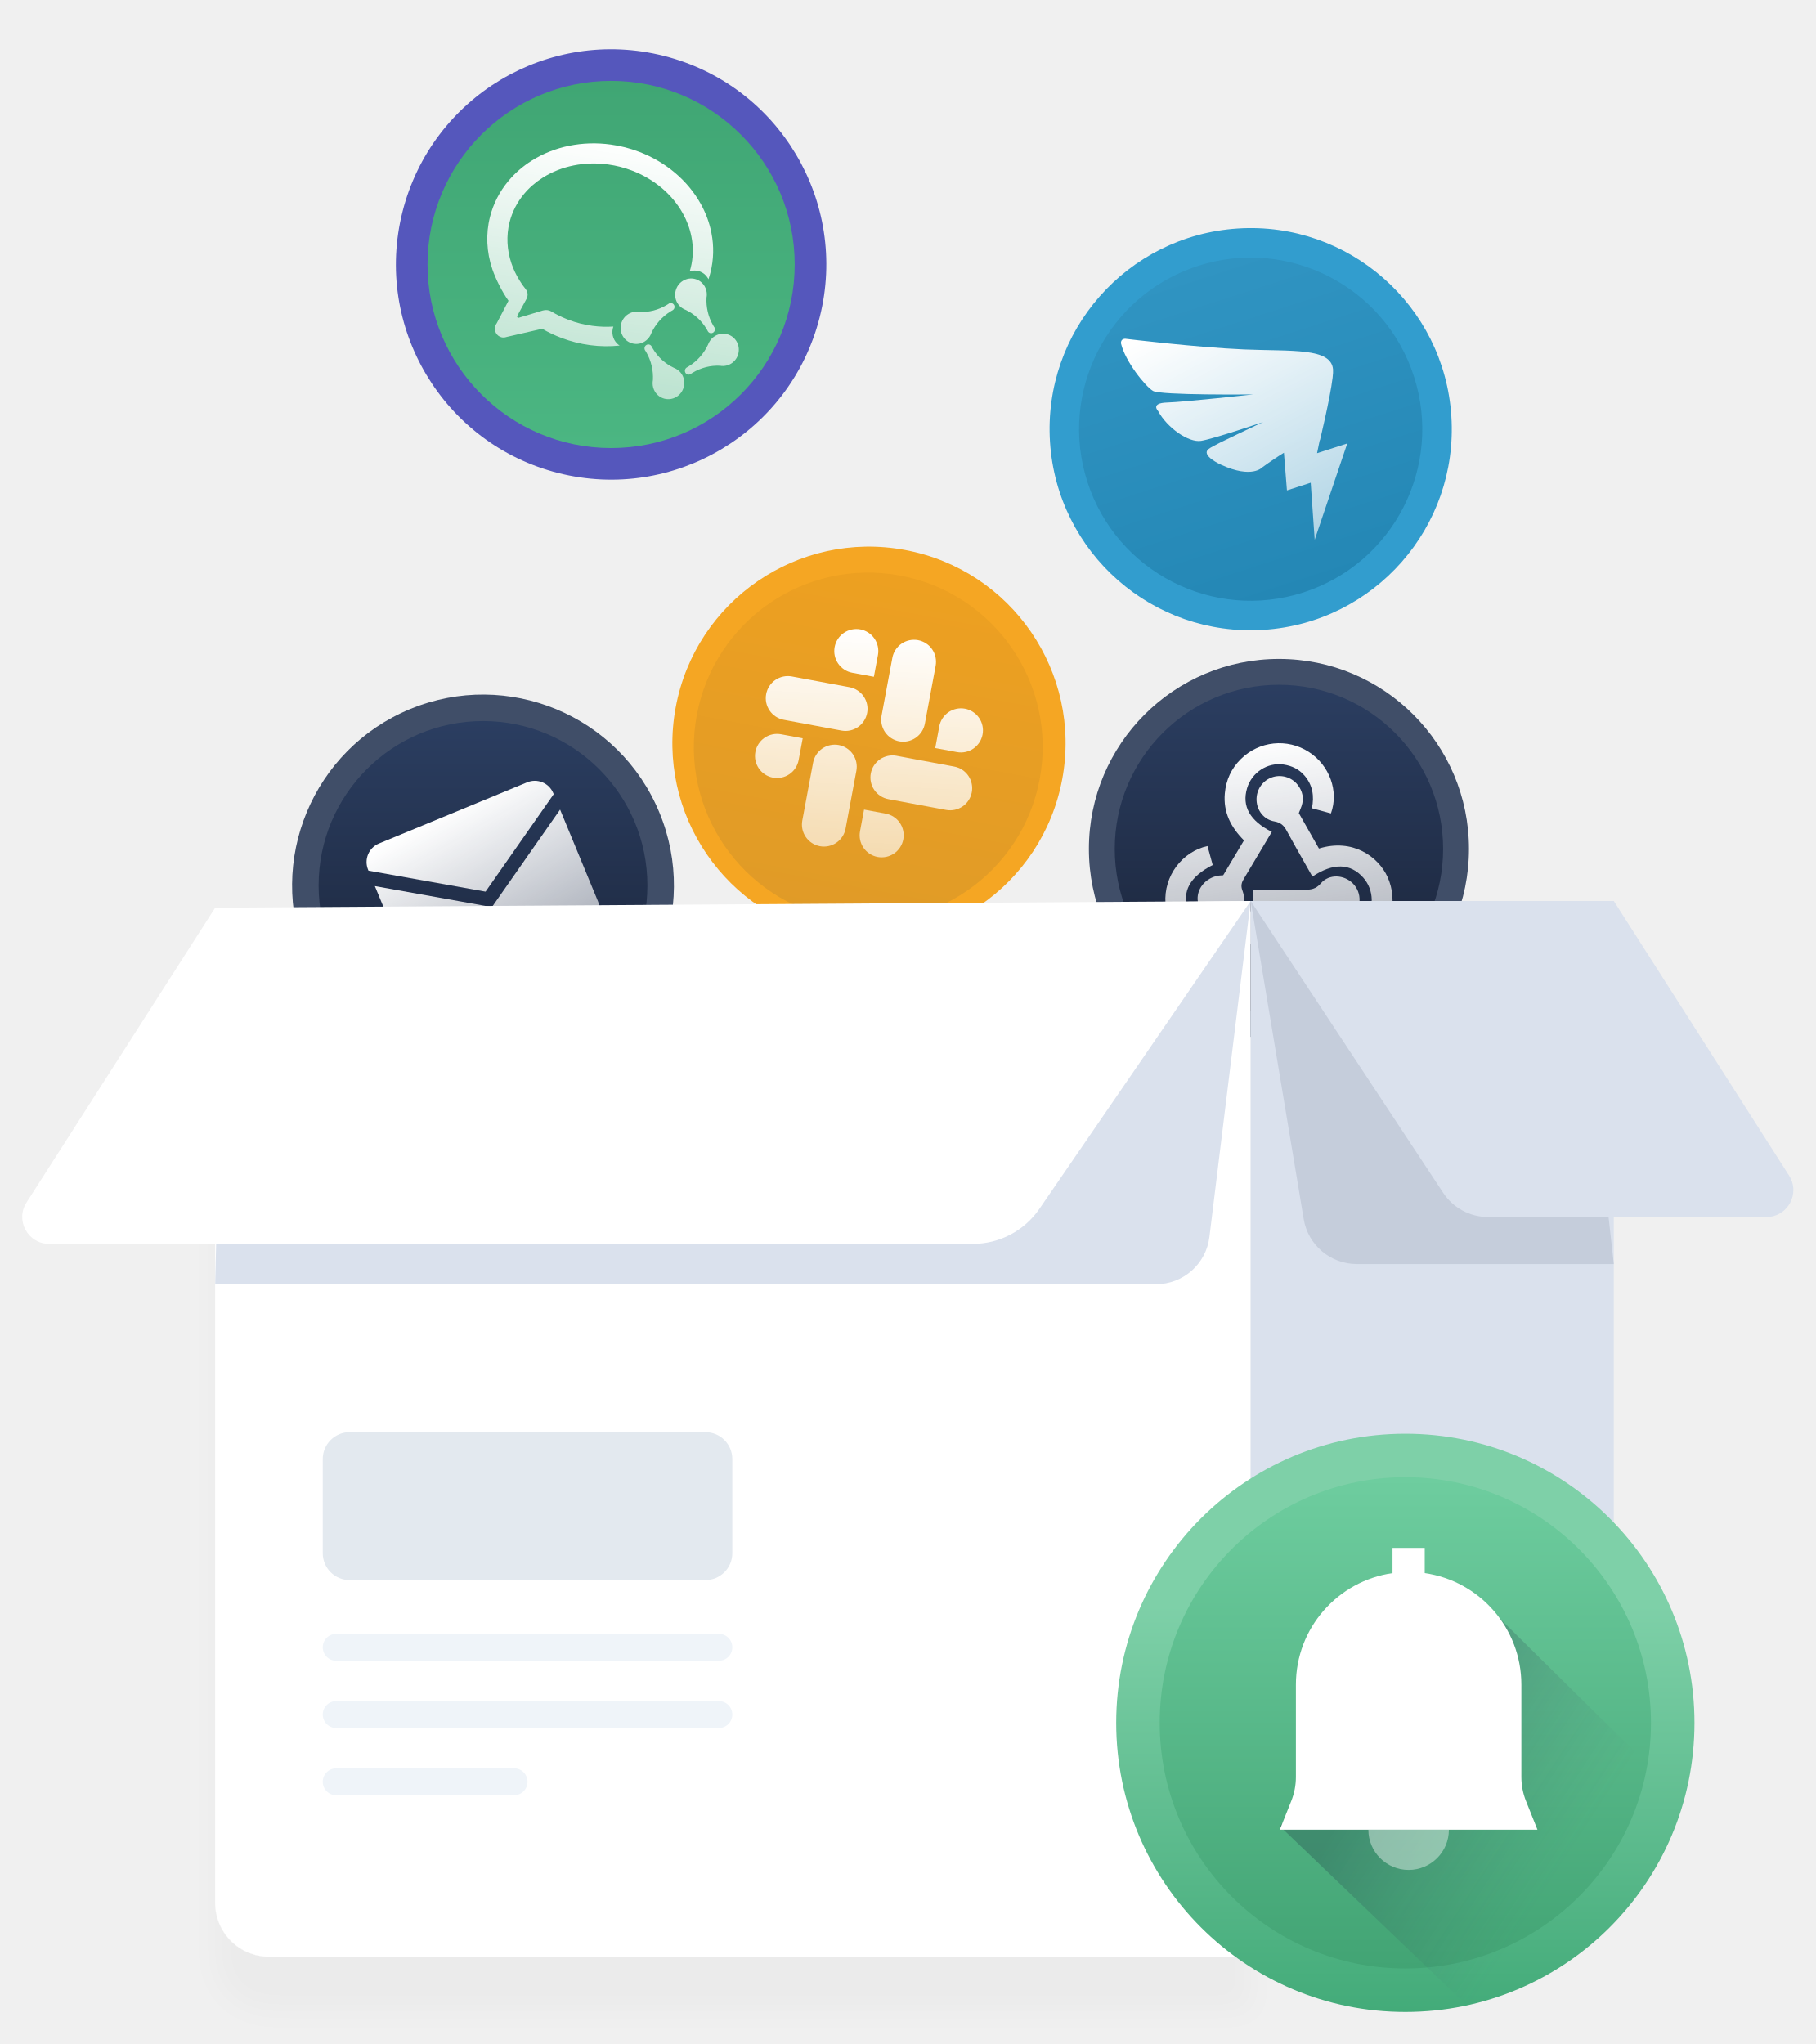
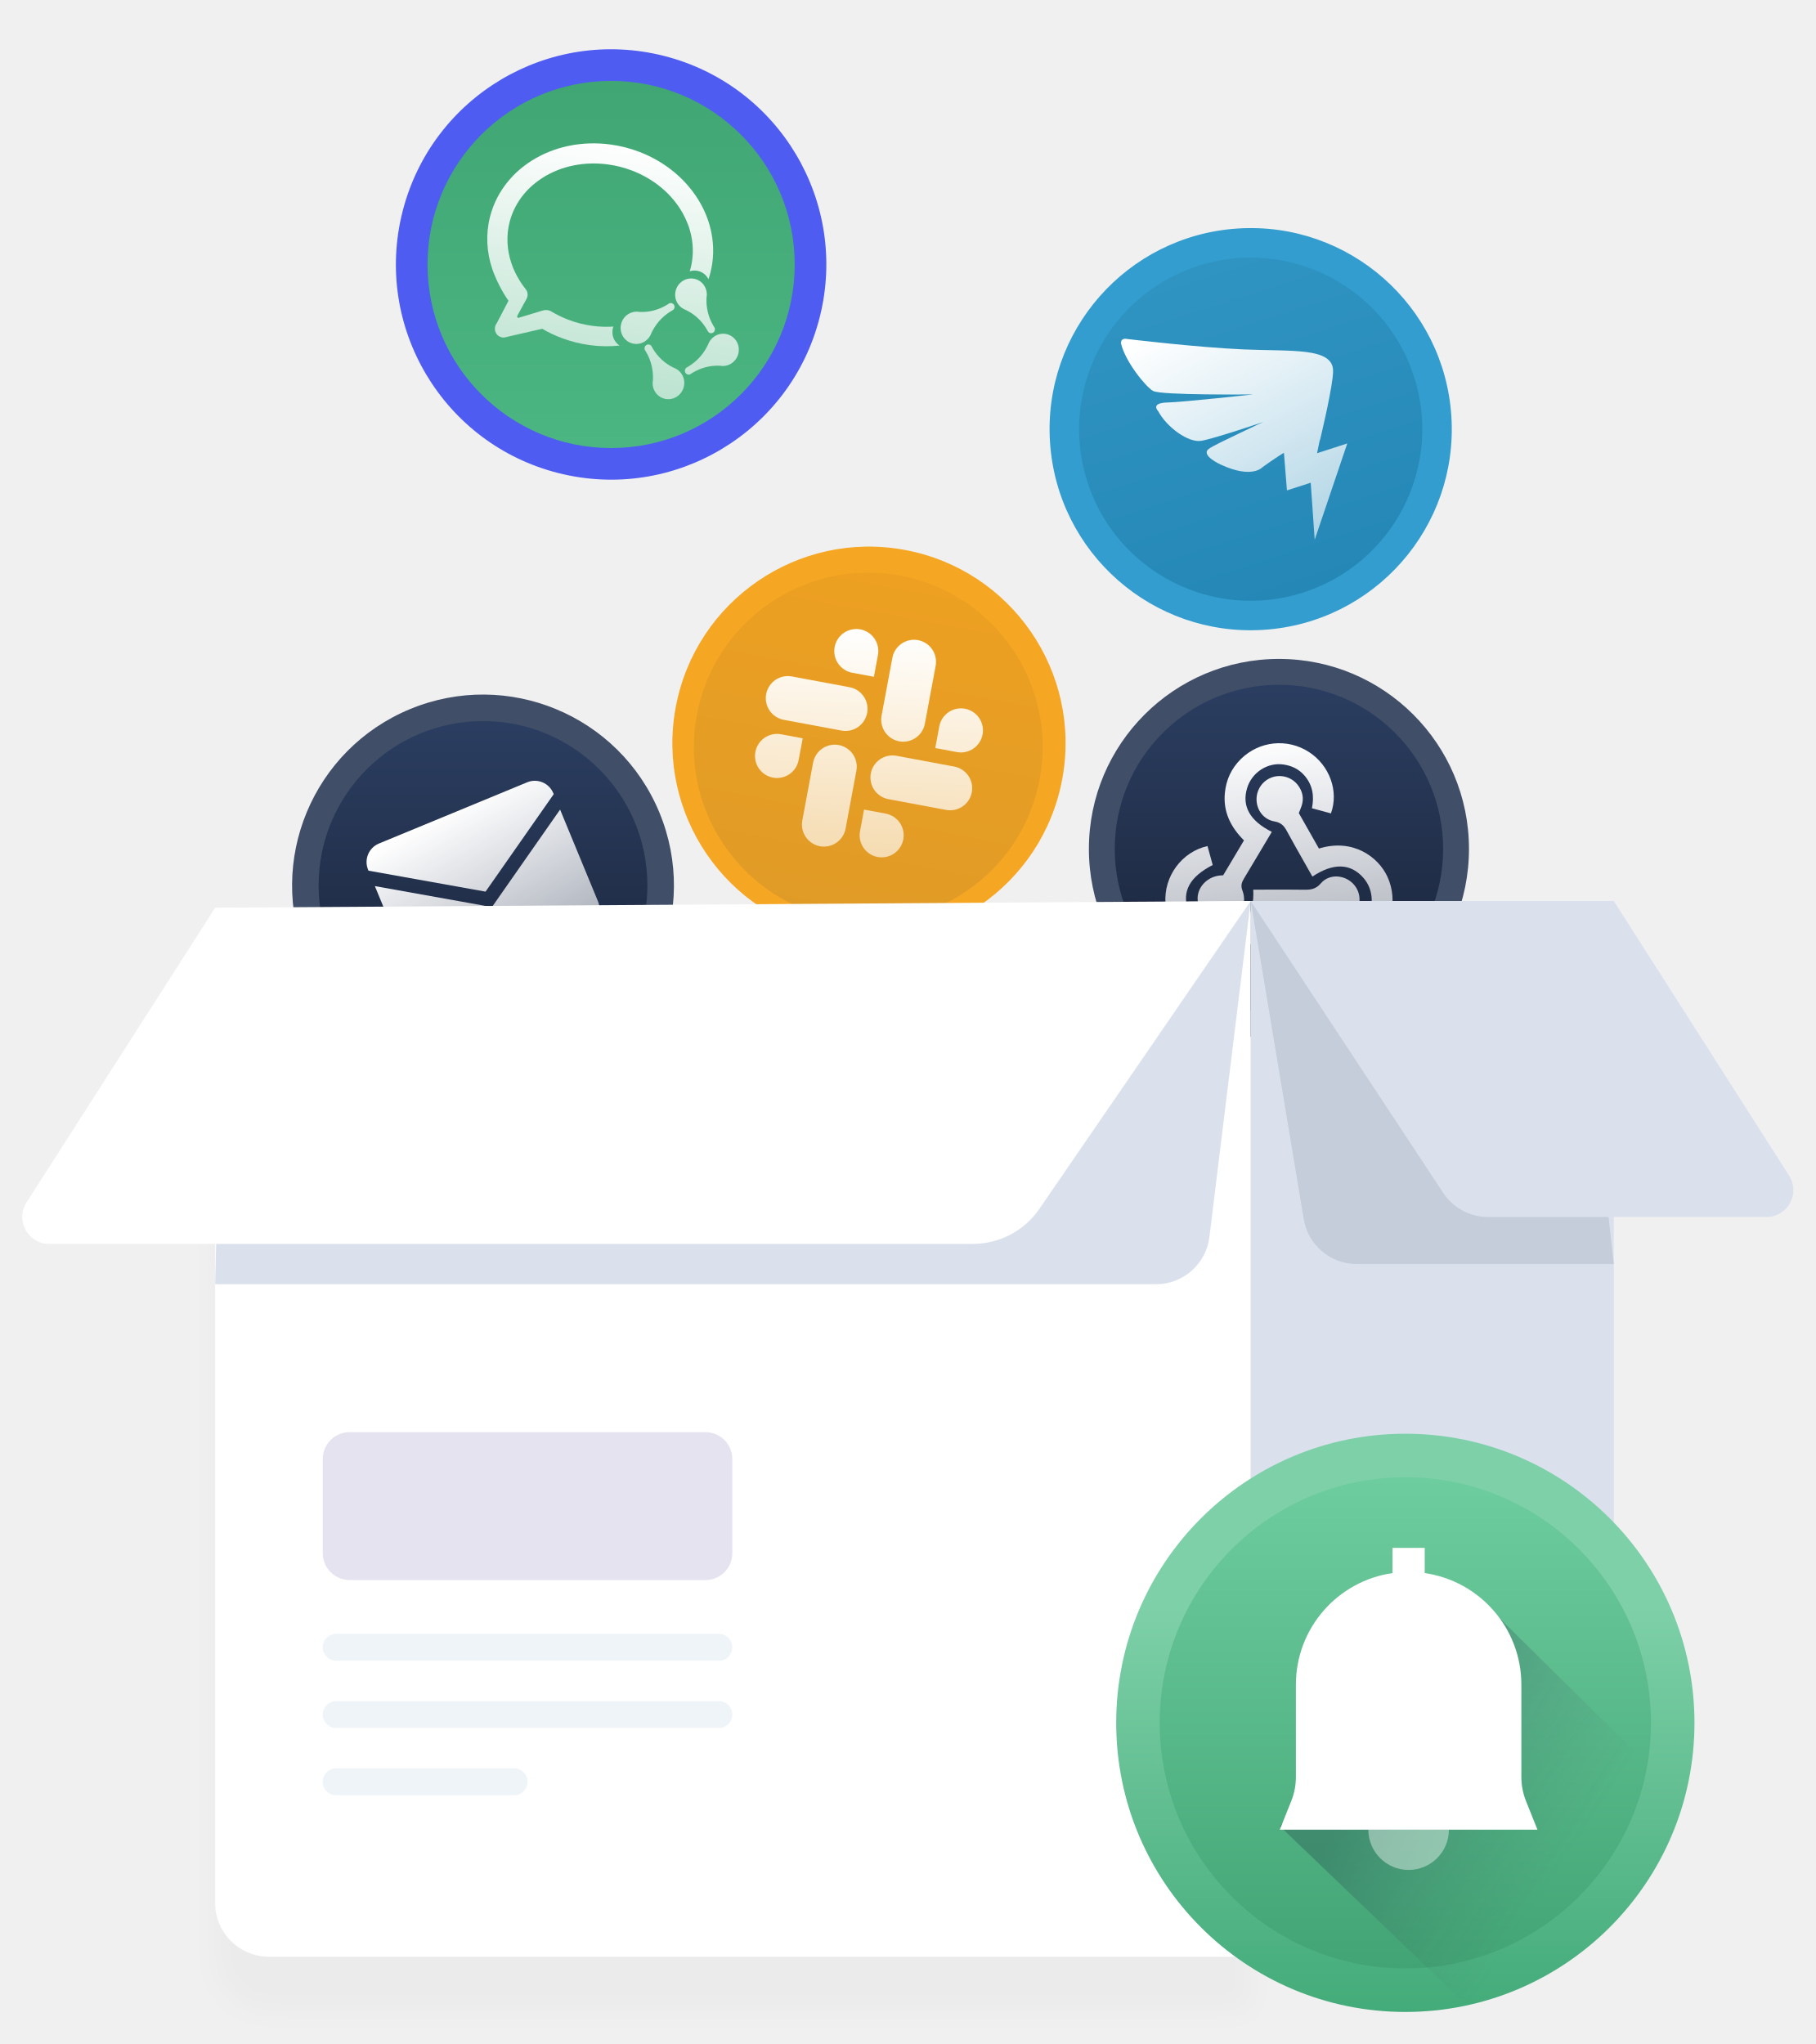
<svg xmlns="http://www.w3.org/2000/svg" width="135" height="152" viewBox="0 0 135 152" fill="none">
  <rect x="17.379" y="58.147" width="28.387" height="28.387" rx="14.194" transform="rotate(-22.4435 17.3794 58.1465)" fill="#404E68" />
  <circle cx="35.916" cy="65.845" r="12.224" fill="url(#paint0_linear_1115_130374)" />
  <path fill-rule="evenodd" clip-rule="evenodd" d="M41.648 60.204L44.463 67.02C44.778 67.781 44.416 68.652 43.655 68.966L32.635 73.518C31.874 73.832 31.003 73.47 30.689 72.71L27.874 65.894L36.58 67.454L41.648 60.204Z" fill="url(#paint1_linear_1115_130374)" />
  <path fill-rule="evenodd" clip-rule="evenodd" d="M28.178 62.728L39.198 58.176C39.959 57.862 40.83 58.224 41.144 58.985L41.174 59.057L36.106 66.306L27.399 64.746L27.37 64.674C27.055 63.914 27.418 63.042 28.178 62.728Z" fill="url(#paint2_linear_1115_130374)" />
  <rect x="80.97" y="49" width="28.262" height="28.262" rx="14.131" fill="#404E68" />
  <circle cx="95.101" cy="63.131" r="12.209" fill="url(#paint3_linear_1115_130374)" />
  <path d="M94.571 61.861C92.934 61.04 92.335 59.95 92.731 58.617C93.08 57.442 94.255 56.673 95.452 56.854C96.049 56.944 96.574 57.188 96.984 57.655C97.603 58.361 97.743 59.186 97.554 60.104L98.968 60.488C99.57 58.836 98.863 56.906 97.321 55.915C95.715 54.884 93.634 55.102 92.27 56.445C91.558 57.147 91.169 58.003 91.078 58.994C90.95 60.396 91.529 61.527 92.502 62.494L90.955 65.089C90.905 65.093 90.861 65.095 90.822 65.098C90.751 65.102 90.695 65.105 90.64 65.113C89.623 65.257 88.907 66.162 89.078 67.084C89.271 68.126 90.219 68.766 91.193 68.511C92.225 68.241 92.775 67.245 92.385 66.221C92.244 65.85 92.332 65.613 92.508 65.322C93.005 64.5 93.495 63.674 93.994 62.832C94.185 62.511 94.377 62.187 94.571 61.861Z" fill="url(#paint4_linear_1115_130374)" />
  <path d="M98.075 63.102C97.577 62.223 97.074 61.337 96.579 60.463C96.604 60.401 96.628 60.343 96.651 60.287C96.7 60.168 96.745 60.059 96.782 59.948C96.98 59.363 96.861 58.828 96.485 58.353C96.025 57.772 95.223 57.561 94.539 57.822C93.849 58.086 93.407 58.764 93.437 59.513C93.468 60.271 93.976 60.948 94.764 61.084C95.236 61.166 95.467 61.39 95.676 61.776C96.121 62.597 96.582 63.409 97.044 64.222L97.044 64.223C97.226 64.544 97.409 64.865 97.59 65.187C99.135 64.157 100.414 64.19 101.368 65.263C102.195 66.192 102.213 67.608 101.409 68.558C100.466 69.671 99.197 69.716 97.745 68.775C97.343 69.112 96.967 69.427 96.592 69.74C98.062 71.207 100.16 71.402 101.818 70.26C103.434 69.148 103.997 67.013 103.174 65.21C102.493 63.717 100.594 62.323 98.075 63.102Z" fill="url(#paint5_linear_1115_130374)" />
  <path d="M94.73 67.604H97.762C97.804 67.66 97.844 67.716 97.882 67.77C97.963 67.884 98.04 67.992 98.129 68.087C98.771 68.774 99.855 68.808 100.541 68.171C101.253 67.51 101.285 66.401 100.613 65.712C99.955 65.037 98.831 64.972 98.22 65.687C97.849 66.121 97.469 66.172 96.977 66.164C96.076 66.15 95.176 66.153 94.276 66.156C93.915 66.157 93.553 66.158 93.192 66.158C93.274 67.932 92.604 69.037 91.274 69.3C89.971 69.557 88.772 68.892 88.349 67.68C87.87 66.302 88.463 65.2 90.177 64.326C90.048 63.858 89.918 63.385 89.789 62.917C87.921 63.324 86.519 65.137 86.664 67.176C86.791 68.976 88.243 70.574 90.019 70.861C90.984 71.016 91.89 70.855 92.731 70.378C93.812 69.764 94.44 68.799 94.73 67.604Z" fill="url(#paint6_linear_1115_130374)" />
  <rect x="52.926" y="38.219" width="29.234" height="29.234" rx="14.617" transform="rotate(10.5597 52.9263 38.2188)" fill="#F5A623" />
  <circle cx="64.563" cy="55.552" r="12.969" transform="rotate(10.5597 64.5628 55.5522)" fill="url(#paint7_linear_1115_130374)" />
  <path d="M63.335 46.812C63.545 46.767 63.763 46.764 63.974 46.803C64.186 46.843 64.387 46.924 64.568 47.041C64.748 47.159 64.903 47.311 65.025 47.488C65.146 47.666 65.232 47.866 65.276 48.077C65.32 48.287 65.323 48.504 65.283 48.716L64.982 50.328L63.373 50.028C63.161 49.989 62.96 49.908 62.78 49.79C62.599 49.672 62.444 49.521 62.323 49.343C62.201 49.166 62.116 48.966 62.071 48.755C62.027 48.545 62.025 48.327 62.064 48.116C62.103 47.904 62.184 47.702 62.301 47.522C62.418 47.341 62.57 47.186 62.747 47.064C62.925 46.942 63.124 46.856 63.335 46.812Z" fill="url(#paint8_linear_1115_130374)" />
  <path d="M58.881 50.303L63.173 51.103C63.384 51.143 63.586 51.224 63.766 51.342C63.946 51.459 64.102 51.611 64.223 51.789C64.345 51.966 64.43 52.166 64.474 52.377C64.519 52.587 64.521 52.804 64.481 53.016C64.442 53.227 64.362 53.429 64.244 53.61C64.127 53.79 63.976 53.946 63.798 54.068C63.621 54.19 63.421 54.275 63.211 54.32C63 54.365 62.783 54.368 62.571 54.328L58.28 53.529C58.068 53.489 57.867 53.408 57.686 53.29C57.506 53.173 57.351 53.021 57.229 52.843C57.108 52.666 57.022 52.466 56.978 52.255C56.934 52.045 56.931 51.827 56.971 51.616C57.01 51.404 57.091 51.202 57.208 51.022C57.325 50.842 57.477 50.686 57.654 50.564C57.831 50.442 58.031 50.356 58.242 50.312C58.452 50.267 58.669 50.264 58.881 50.303Z" fill="url(#paint9_linear_1115_130374)" />
  <path d="M73.057 53.977C73.102 54.187 73.104 54.404 73.064 54.616C73.025 54.828 72.945 55.029 72.828 55.21C72.71 55.39 72.559 55.546 72.381 55.668C72.204 55.79 72.004 55.876 71.794 55.92C71.583 55.965 71.366 55.968 71.154 55.928L69.545 55.629L69.846 54.016C69.885 53.804 69.966 53.602 70.083 53.422C70.2 53.242 70.352 53.086 70.529 52.964C70.706 52.842 70.906 52.757 71.116 52.712C71.327 52.667 71.544 52.664 71.756 52.703C71.967 52.743 72.169 52.824 72.349 52.942C72.529 53.059 72.685 53.211 72.806 53.389C72.928 53.566 73.013 53.766 73.057 53.977Z" fill="url(#paint10_linear_1115_130374)" />
  <path d="M69.575 49.516L68.773 53.816C68.734 54.028 68.653 54.229 68.536 54.41C68.419 54.59 68.267 54.746 68.09 54.868C67.912 54.99 67.713 55.075 67.502 55.12C67.292 55.165 67.075 55.168 66.863 55.129C66.651 55.089 66.45 55.008 66.269 54.89C66.089 54.773 65.934 54.621 65.812 54.443C65.691 54.266 65.606 54.066 65.561 53.855C65.517 53.645 65.514 53.427 65.554 53.216L66.356 48.916C66.395 48.704 66.475 48.502 66.593 48.322C66.71 48.141 66.862 47.986 67.039 47.864C67.216 47.742 67.416 47.656 67.626 47.611C67.837 47.567 68.054 47.564 68.266 47.603C68.477 47.643 68.679 47.724 68.859 47.841C69.039 47.959 69.195 48.111 69.316 48.288C69.438 48.466 69.523 48.666 69.567 48.877C69.612 49.087 69.614 49.304 69.575 49.516Z" fill="url(#paint11_linear_1115_130374)" />
  <path d="M65.26 63.729C65.471 63.768 65.689 63.765 65.899 63.721C66.109 63.676 66.309 63.59 66.487 63.468C66.664 63.346 66.816 63.191 66.933 63.01C67.05 62.83 67.13 62.628 67.17 62.416C67.209 62.205 67.207 61.987 67.162 61.777C67.118 61.566 67.033 61.367 66.911 61.189C66.79 61.011 66.635 60.859 66.454 60.742C66.274 60.624 66.072 60.544 65.861 60.504L64.251 60.204L63.951 61.816C63.911 62.028 63.914 62.245 63.958 62.456C64.002 62.666 64.088 62.866 64.209 63.044C64.331 63.221 64.486 63.373 64.666 63.491C64.847 63.608 65.048 63.689 65.26 63.729Z" fill="url(#paint12_linear_1115_130374)" />
  <path d="M66.061 59.428L70.353 60.229C70.564 60.268 70.782 60.265 70.992 60.22C71.203 60.175 71.402 60.09 71.58 59.968C71.757 59.846 71.909 59.691 72.026 59.51C72.143 59.33 72.224 59.128 72.263 58.916C72.302 58.705 72.3 58.487 72.256 58.277C72.212 58.066 72.126 57.866 72.005 57.689C71.883 57.511 71.728 57.359 71.548 57.242C71.367 57.124 71.166 57.043 70.954 57.004L66.662 56.203C66.451 56.164 66.234 56.167 66.023 56.212C65.813 56.257 65.613 56.342 65.436 56.464C65.258 56.586 65.107 56.742 64.989 56.922C64.872 57.103 64.792 57.304 64.752 57.516C64.713 57.728 64.715 57.945 64.76 58.156C64.804 58.366 64.889 58.566 65.011 58.743C65.132 58.921 65.288 59.073 65.468 59.19C65.648 59.308 65.85 59.389 66.061 59.428Z" fill="url(#paint13_linear_1115_130374)" />
  <path fill-rule="evenodd" clip-rule="evenodd" d="M56.176 56.555C56.132 56.345 56.13 56.128 56.169 55.916C56.209 55.705 56.289 55.503 56.406 55.322C56.523 55.142 56.675 54.986 56.852 54.864C57.03 54.742 57.229 54.657 57.44 54.612C57.65 54.567 57.868 54.564 58.079 54.603L59.689 54.904L59.388 56.516C59.349 56.728 59.268 56.929 59.151 57.11C59.034 57.29 58.882 57.446 58.705 57.568C58.528 57.69 58.328 57.776 58.117 57.82C57.907 57.865 57.69 57.868 57.478 57.828C57.267 57.789 57.065 57.708 56.885 57.59C56.705 57.473 56.549 57.321 56.428 57.143C56.306 56.966 56.221 56.766 56.176 56.555Z" fill="url(#paint14_linear_1115_130374)" />
  <path d="M59.659 61.016L60.461 56.716C60.5 56.505 60.581 56.303 60.698 56.123C60.815 55.942 60.967 55.786 61.144 55.664C61.321 55.543 61.521 55.457 61.731 55.412C61.942 55.367 62.159 55.365 62.371 55.404C62.582 55.443 62.784 55.524 62.964 55.642C63.145 55.76 63.3 55.911 63.422 56.089C63.543 56.267 63.628 56.467 63.673 56.677C63.717 56.888 63.719 57.105 63.68 57.316L62.878 61.616C62.839 61.828 62.758 62.03 62.641 62.21C62.524 62.391 62.372 62.546 62.195 62.668C62.018 62.79 61.818 62.876 61.608 62.92C61.397 62.965 61.18 62.968 60.968 62.929C60.757 62.889 60.555 62.808 60.375 62.691C60.194 62.573 60.039 62.421 59.918 62.244C59.796 62.066 59.711 61.866 59.666 61.656C59.622 61.445 59.62 61.228 59.659 61.016Z" fill="url(#paint15_linear_1115_130374)" />
  <g filter="url(#filter0_d_1115_130374)">
    <path d="M16 141.5V68L93 67V145.5H20C17.791 145.5 16 143.709 16 141.5Z" fill="white" />
  </g>
  <path d="M89.931 91.988L93 67L16.5 75L16 95.5H85.961C87.982 95.5 89.685 93.993 89.931 91.988Z" fill="#DAE1ED" />
  <path d="M93 67L16 67.5L1.97 89.422C1.118 90.753 2.074 92.5 3.655 92.5H72.341C74.318 92.5 76.169 91.526 77.288 89.895L93 67Z" fill="white" />
  <path d="M93 145.5V67H120V140.5L93 145.5Z" fill="#DAE1ED" />
  <path d="M96.943 90.658L93 67H117L120 94H100.889C98.933 94 97.264 92.586 96.943 90.658Z" fill="#C5CDDB" />
  <path d="M107.314 88.702L93 67H120L133.037 87.424C133.886 88.755 132.93 90.5 131.351 90.5H110.653C109.309 90.5 108.055 89.825 107.314 88.702Z" fill="#DAE1ED" />
-   <rect x="24" y="106.5" width="30.454" height="11" rx="2" fill="#E3E9EF" />
+   <rect x="24" y="106.5" width="30.454" height="11" rx="2" fill="#e4e3ef" />
  <rect x="24" y="121.5" width="30.454" height="2" rx="1" fill="#EFF4F9" />
  <rect x="24" y="126.5" width="30.454" height="2" rx="1" fill="#EFF4F9" />
  <rect x="24" y="131.5" width="15.227" height="2" rx="1" fill="#EFF4F9" />
  <circle cx="104.5" cy="128.117" r="21.5" fill="url(#paint16_linear_1115_130374)" />
  <circle cx="104.5" cy="128.116" r="18.265" fill="url(#paint17_linear_1115_130374)" />
  <mask id="mask0_1115_130374" style="mask-type:alpha" maskUnits="userSpaceOnUse" x="83" y="106" width="43" height="44">
    <circle cx="104.5" cy="128.117" r="21.5" fill="url(#paint18_linear_1115_130374)" />
  </mask>
  <g mask="url(#mask0_1115_130374)">
    <path d="M134.926 143.474L109.68 118.531L95.164 135.799L118.516 158.184L134.926 143.474Z" fill="url(#paint19_linear_1115_130374)" fill-opacity="0.24" />
  </g>
  <path fill-rule="evenodd" clip-rule="evenodd" d="M101.751 136.062C101.751 136.063 101.751 136.063 101.751 136.063C101.751 137.716 103.092 139.056 104.745 139.056C106.399 139.056 107.739 137.716 107.739 136.063C107.739 136.063 107.739 136.063 107.739 136.062H101.751Z" fill="white" fill-opacity="0.4" />
  <path fill-rule="evenodd" clip-rule="evenodd" d="M105.942 116.981C110.005 117.562 113.128 121.056 113.128 125.279V132.147C113.128 132.756 113.244 133.36 113.47 133.926L114.325 136.063H95.164L96.019 133.926C96.245 133.36 96.362 132.756 96.362 132.147V125.279C96.362 121.056 99.485 117.562 103.547 116.981V115.105H105.942V116.981Z" fill="white" />
-   <rect x="33.866" y="0.225" width="32" height="32" rx="16" transform="rotate(14.2298 33.8662 0.224609)" fill="#5557bc" />
+   <rect x="33.866" y="0.225" width="32" height="32" rx="16" transform="rotate(14.2298 33.8662 0.224609)" fill="#4e5cf1" />
  <circle cx="45.442" cy="19.667" r="13.652" fill="url(#paint20_linear_1115_130374)" />
  <path d="M52.098 15.145C52.481 15.83 52.75 16.556 52.898 17.302C53.097 18.305 53.073 19.308 52.825 20.284C52.784 20.448 52.735 20.61 52.681 20.77C52.678 20.763 52.674 20.755 52.67 20.748C52.662 20.73 52.654 20.712 52.644 20.695C52.363 20.211 51.796 20.01 51.288 20.173C51.292 20.159 51.297 20.145 51.301 20.131C51.321 20.066 51.341 20.002 51.357 19.937C51.551 19.17 51.57 18.381 51.413 17.59C51.295 16.994 51.079 16.412 50.771 15.861C49.976 14.437 48.634 13.309 46.992 12.683C46.694 12.57 46.395 12.475 46.103 12.401C45.825 12.33 45.53 12.273 45.226 12.231C43.478 11.989 41.753 12.335 40.367 13.207C39.832 13.543 39.364 13.95 38.974 14.416C38.453 15.04 38.089 15.748 37.892 16.522C37.639 17.519 37.688 18.581 38.034 19.594C38.18 20.025 38.379 20.442 38.625 20.84C38.712 20.982 38.805 21.122 38.904 21.259C38.969 21.348 39.032 21.43 39.095 21.509C39.22 21.663 39.265 21.873 39.215 22.07C39.197 22.142 39.166 22.201 39.138 22.251L38.57 23.291L38.457 23.506C38.443 23.562 38.474 23.619 38.526 23.632C38.543 23.636 38.562 23.634 38.598 23.623L38.6 23.622L40.33 23.099C40.342 23.095 40.354 23.093 40.366 23.09C40.372 23.089 40.379 23.087 40.386 23.086C40.531 23.05 40.665 23.047 40.795 23.08C40.878 23.101 40.956 23.134 41.026 23.179C41.373 23.387 41.742 23.568 42.122 23.721C42.14 23.728 42.158 23.736 42.176 23.743C42.215 23.759 42.255 23.776 42.295 23.791C42.573 23.895 42.86 23.985 43.147 24.058C43.439 24.132 43.747 24.191 44.063 24.233C44.584 24.303 45.101 24.318 45.609 24.285C45.456 24.716 45.55 25.215 45.892 25.551C45.949 25.608 46.011 25.657 46.076 25.699C45.359 25.773 44.625 25.767 43.886 25.668C43.509 25.618 43.141 25.548 42.792 25.459C42.449 25.372 42.106 25.265 41.773 25.139C41.262 24.946 40.786 24.725 40.32 24.45L37.677 25.057C37.666 25.061 37.656 25.064 37.645 25.067C37.64 25.068 37.635 25.07 37.63 25.071C37.629 25.071 37.627 25.072 37.625 25.072C37.623 25.073 37.622 25.073 37.62 25.074C37.514 25.104 37.401 25.111 37.287 25.082C36.938 24.993 36.729 24.633 36.82 24.277C36.823 24.264 36.828 24.251 36.833 24.239C36.836 24.232 36.839 24.225 36.841 24.218C36.843 24.214 36.844 24.21 36.846 24.205C36.853 24.184 36.861 24.162 36.871 24.142C36.89 24.102 36.913 24.066 36.94 24.031L37.133 23.665L37.812 22.364C37.345 21.722 36.858 20.745 36.611 20.021C36.175 18.742 36.114 17.396 36.436 16.128C36.686 15.143 37.148 14.242 37.809 13.451C38.297 12.868 38.881 12.361 39.546 11.942C41.232 10.882 43.319 10.459 45.423 10.75C45.785 10.8 46.137 10.869 46.47 10.953C46.819 11.042 47.177 11.155 47.532 11.29C49.509 12.044 51.131 13.413 52.098 15.145Z" fill="url(#paint21_linear_1115_130374)" />
  <path d="M53.123 24.344C53.128 24.353 53.133 24.362 53.136 24.371C53.196 24.502 53.148 24.662 53.023 24.738C52.889 24.82 52.716 24.776 52.638 24.64C52.612 24.592 52.586 24.543 52.558 24.495C52.171 23.83 51.611 23.336 50.969 23.037C50.946 23.028 50.924 23.019 50.902 23.009C50.881 23 50.859 22.989 50.838 22.978C50.649 22.88 50.484 22.728 50.367 22.528C50.038 21.96 50.225 21.223 50.785 20.881C51.346 20.539 52.067 20.722 52.397 21.29C52.504 21.475 52.556 21.678 52.559 21.88C52.559 21.923 52.558 21.966 52.554 22.009C52.55 22.049 52.545 22.087 52.537 22.126C52.498 22.831 52.656 23.554 53.034 24.205C53.053 24.238 53.073 24.27 53.093 24.302C53.104 24.315 53.114 24.329 53.123 24.344Z" fill="url(#paint22_linear_1115_130374)" />
  <path d="M51.327 27.831C51.336 27.827 51.345 27.822 51.354 27.817C51.369 27.808 51.382 27.797 51.395 27.786C51.427 27.765 51.459 27.745 51.492 27.725C52.134 27.333 52.844 27.165 53.536 27.197C53.574 27.204 53.612 27.209 53.65 27.213C53.692 27.216 53.734 27.218 53.777 27.217C53.975 27.212 54.175 27.157 54.358 27.045C54.918 26.703 55.105 25.966 54.776 25.398C54.446 24.83 53.724 24.647 53.164 24.989C52.967 25.11 52.816 25.28 52.717 25.474C52.706 25.495 52.696 25.517 52.686 25.54C52.676 25.562 52.667 25.585 52.659 25.608C52.358 26.265 51.868 26.842 51.211 27.242C51.164 27.271 51.116 27.299 51.068 27.326C50.934 27.407 50.889 27.584 50.968 27.719C51.042 27.846 51.198 27.893 51.327 27.831Z" fill="url(#paint23_linear_1115_130374)" />
  <path d="M47.965 26.049C47.96 26.041 47.955 26.032 47.951 26.023C47.892 25.891 47.94 25.732 48.065 25.656C48.199 25.574 48.371 25.618 48.45 25.753C48.475 25.802 48.502 25.851 48.53 25.899C48.916 26.564 49.477 27.058 50.119 27.357C50.141 27.366 50.163 27.375 50.185 27.384C50.207 27.394 50.229 27.404 50.25 27.415C50.439 27.514 50.604 27.666 50.72 27.866C51.05 28.433 50.863 29.171 50.303 29.513C49.742 29.855 49.021 29.672 48.691 29.104C48.584 28.919 48.531 28.715 48.529 28.514C48.528 28.47 48.53 28.427 48.534 28.384C48.538 28.345 48.543 28.306 48.551 28.268C48.59 27.562 48.432 26.84 48.054 26.189C48.035 26.156 48.015 26.123 47.995 26.091C47.984 26.078 47.974 26.065 47.965 26.049Z" fill="url(#paint24_linear_1115_130374)" />
  <path d="M49.761 22.563C49.752 22.567 49.743 22.572 49.734 22.577C49.719 22.586 49.706 22.596 49.693 22.608C49.661 22.629 49.629 22.649 49.596 22.669C48.954 23.061 48.244 23.229 47.552 23.197C47.514 23.19 47.476 23.185 47.438 23.181C47.396 23.178 47.353 23.176 47.311 23.177C47.113 23.182 46.913 23.237 46.73 23.349C46.17 23.691 45.983 24.428 46.312 24.996C46.642 25.564 47.364 25.747 47.924 25.405C48.121 25.284 48.272 25.114 48.371 24.92C48.382 24.898 48.392 24.877 48.402 24.854C48.411 24.832 48.421 24.809 48.429 24.786C48.73 24.129 49.22 23.552 49.877 23.151C49.924 23.123 49.972 23.095 50.02 23.068C50.154 22.987 50.199 22.81 50.12 22.675C50.046 22.548 49.89 22.501 49.761 22.563Z" fill="url(#paint25_linear_1115_130374)" />
  <rect x="77.118" y="17.953" width="29.906" height="29.906" rx="14.953" transform="rotate(-3.68175 77.1177 17.9531)" fill="#329DCE" />
  <circle cx="93" cy="31.915" r="12.758" transform="rotate(-17.9115 93.0002 31.9153)" fill="url(#paint26_linear_1115_130374)" />
  <path d="M92.508 25.985C88.971 25.836 83.657 25.19 83.657 25.19C83.3 25.209 83.359 25.547 83.359 25.547C83.674 26.879 85.163 28.73 85.734 29.069C86.303 29.408 93.183 29.33 93.183 29.33C93.183 29.33 88.056 29.898 86.787 29.933C85.515 29.968 86.117 30.567 86.117 30.567C86.779 31.801 88.378 32.929 89.308 32.784C90.235 32.639 93.934 31.382 93.934 31.382C93.934 31.382 93.221 31.709 92.068 32.264C91.216 32.676 90.127 33.185 89.869 33.393C89.263 33.882 90.8 34.561 90.8 34.561C93.098 35.621 93.858 34.758 93.858 34.758C94.48 34.306 95.014 33.95 95.472 33.668L95.696 36.468L97.464 35.897L97.76 40.141L100.182 32.977L97.936 33.703L98.136 32.73C98.146 32.738 98.15 32.744 98.15 32.744C98.15 32.744 98.906 29.634 99.088 28.113L99.094 28.088L99.092 28.089C99.122 27.825 99.136 27.612 99.124 27.473C98.989 25.843 96.048 26.134 92.508 25.985Z" fill="url(#paint27_linear_1115_130374)" />
  <defs>
    <filter id="filter0_d_1115_130374" x="14" y="67" width="81" height="84.5" filterUnits="userSpaceOnUse" color-interpolation-filters="sRGB">
      <feFlood flood-opacity="0" result="BackgroundImageFix" />
      <feColorMatrix in="SourceAlpha" type="matrix" values="0 0 0 0 0 0 0 0 0 0 0 0 0 0 0 0 0 0 127 0" result="hardAlpha" />
      <feOffset dy="4" />
      <feGaussianBlur stdDeviation="1" />
      <feComposite in2="hardAlpha" operator="out" />
      <feColorMatrix type="matrix" values="0 0 0 0 0 0 0 0 0 0 0 0 0 0 0 0 0 0 0.02 0" />
      <feBlend mode="normal" in2="BackgroundImageFix" result="effect1_dropShadow_1115_130374" />
      <feBlend mode="normal" in="SourceGraphic" in2="effect1_dropShadow_1115_130374" result="shape" />
    </filter>
    <linearGradient id="paint0_linear_1115_130374" x1="35.916" y1="53.621" x2="35.916" y2="78.069" gradientUnits="userSpaceOnUse">
      <stop stop-color="#2B3E61" />
      <stop offset="1" stop-color="#1A2337" />
    </linearGradient>
    <linearGradient id="paint1_linear_1115_130374" x1="33.546" y1="60.108" x2="39.517" y2="71.079" gradientUnits="userSpaceOnUse">
      <stop stop-color="white" />
      <stop offset="1" stop-color="white" stop-opacity="0.63" />
    </linearGradient>
    <linearGradient id="paint2_linear_1115_130374" x1="33.546" y1="60.108" x2="39.517" y2="71.079" gradientUnits="userSpaceOnUse">
      <stop stop-color="white" />
      <stop offset="1" stop-color="white" stop-opacity="0.63" />
    </linearGradient>
    <linearGradient id="paint3_linear_1115_130374" x1="95.101" y1="50.922" x2="95.101" y2="75.34" gradientUnits="userSpaceOnUse">
      <stop stop-color="#2B3E61" />
      <stop offset="1" stop-color="#1A2337" />
    </linearGradient>
    <linearGradient id="paint4_linear_1115_130374" x1="95.101" y1="54.766" x2="97.222" y2="71.421" gradientUnits="userSpaceOnUse">
      <stop stop-color="white" />
      <stop offset="1" stop-color="white" stop-opacity="0.63" />
    </linearGradient>
    <linearGradient id="paint5_linear_1115_130374" x1="95.101" y1="54.766" x2="97.222" y2="71.421" gradientUnits="userSpaceOnUse">
      <stop stop-color="white" />
      <stop offset="1" stop-color="white" stop-opacity="0.63" />
    </linearGradient>
    <linearGradient id="paint6_linear_1115_130374" x1="95.101" y1="54.766" x2="97.222" y2="71.421" gradientUnits="userSpaceOnUse">
      <stop stop-color="white" />
      <stop offset="1" stop-color="white" stop-opacity="0.63" />
    </linearGradient>
    <linearGradient id="paint7_linear_1115_130374" x1="64.563" y1="42.583" x2="64.563" y2="68.521" gradientUnits="userSpaceOnUse">
      <stop stop-color="#EDA021" />
      <stop offset="1" stop-color="#E09B27" />
    </linearGradient>
    <linearGradient id="paint8_linear_1115_130374" x1="66.216" y1="46.689" x2="65.375" y2="64.156" gradientUnits="userSpaceOnUse">
      <stop stop-color="white" />
      <stop offset="1" stop-color="white" stop-opacity="0.63" />
    </linearGradient>
    <linearGradient id="paint9_linear_1115_130374" x1="66.216" y1="46.689" x2="65.375" y2="64.156" gradientUnits="userSpaceOnUse">
      <stop stop-color="white" />
      <stop offset="1" stop-color="white" stop-opacity="0.63" />
    </linearGradient>
    <linearGradient id="paint10_linear_1115_130374" x1="66.216" y1="46.689" x2="65.375" y2="64.156" gradientUnits="userSpaceOnUse">
      <stop stop-color="white" />
      <stop offset="1" stop-color="white" stop-opacity="0.63" />
    </linearGradient>
    <linearGradient id="paint11_linear_1115_130374" x1="66.216" y1="46.689" x2="65.375" y2="64.156" gradientUnits="userSpaceOnUse">
      <stop stop-color="white" />
      <stop offset="1" stop-color="white" stop-opacity="0.63" />
    </linearGradient>
    <linearGradient id="paint12_linear_1115_130374" x1="66.216" y1="46.689" x2="65.375" y2="64.156" gradientUnits="userSpaceOnUse">
      <stop stop-color="white" />
      <stop offset="1" stop-color="white" stop-opacity="0.63" />
    </linearGradient>
    <linearGradient id="paint13_linear_1115_130374" x1="66.216" y1="46.689" x2="65.375" y2="64.156" gradientUnits="userSpaceOnUse">
      <stop stop-color="white" />
      <stop offset="1" stop-color="white" stop-opacity="0.63" />
    </linearGradient>
    <linearGradient id="paint14_linear_1115_130374" x1="66.216" y1="46.689" x2="65.375" y2="64.156" gradientUnits="userSpaceOnUse">
      <stop stop-color="white" />
      <stop offset="1" stop-color="white" stop-opacity="0.63" />
    </linearGradient>
    <linearGradient id="paint15_linear_1115_130374" x1="66.216" y1="46.689" x2="65.375" y2="64.156" gradientUnits="userSpaceOnUse">
      <stop stop-color="white" />
      <stop offset="1" stop-color="white" stop-opacity="0.63" />
    </linearGradient>
    <linearGradient id="paint16_linear_1115_130374" x1="104.5" y1="106.617" x2="104.5" y2="149.617" gradientUnits="userSpaceOnUse">
      <stop offset="0.297" stop-color="#7ED0A8" />
      <stop offset="1" stop-color="#43AB79" />
    </linearGradient>
    <linearGradient id="paint17_linear_1115_130374" x1="104.5" y1="109.852" x2="104.5" y2="146.381" gradientUnits="userSpaceOnUse">
      <stop stop-color="#6ECD9F" />
      <stop offset="1" stop-color="#42A474" />
    </linearGradient>
    <linearGradient id="paint18_linear_1115_130374" x1="104.5" y1="106.617" x2="104.5" y2="149.617" gradientUnits="userSpaceOnUse">
      <stop offset="0.297" stop-color="#7ED0A8" />
      <stop offset="1" stop-color="#43AB79" />
    </linearGradient>
    <linearGradient id="paint19_linear_1115_130374" x1="103.433" y1="129.461" x2="129.456" y2="146.492" gradientUnits="userSpaceOnUse">
      <stop stop-color="#0F1D37" />
      <stop offset="0.505" stop-color="#404E68" stop-opacity="0" />
      <stop offset="1" stop-color="#999DA3" stop-opacity="0" />
    </linearGradient>
    <linearGradient id="paint20_linear_1115_130374" x1="45.442" y1="6.016" x2="45.442" y2="33.319" gradientUnits="userSpaceOnUse">
      <stop stop-color="#40A674" />
      <stop offset="1" stop-color="#4BB682" />
    </linearGradient>
    <linearGradient id="paint21_linear_1115_130374" x1="48.299" y1="10.844" x2="45.847" y2="29.279" gradientUnits="userSpaceOnUse">
      <stop stop-color="white" />
      <stop offset="1" stop-color="white" stop-opacity="0.63" />
    </linearGradient>
    <linearGradient id="paint22_linear_1115_130374" x1="48.299" y1="10.844" x2="45.847" y2="29.279" gradientUnits="userSpaceOnUse">
      <stop stop-color="white" />
      <stop offset="1" stop-color="white" stop-opacity="0.63" />
    </linearGradient>
    <linearGradient id="paint23_linear_1115_130374" x1="48.299" y1="10.844" x2="45.847" y2="29.279" gradientUnits="userSpaceOnUse">
      <stop stop-color="white" />
      <stop offset="1" stop-color="white" stop-opacity="0.63" />
    </linearGradient>
    <linearGradient id="paint24_linear_1115_130374" x1="48.299" y1="10.844" x2="45.847" y2="29.279" gradientUnits="userSpaceOnUse">
      <stop stop-color="white" />
      <stop offset="1" stop-color="white" stop-opacity="0.63" />
    </linearGradient>
    <linearGradient id="paint25_linear_1115_130374" x1="48.299" y1="10.844" x2="45.847" y2="29.279" gradientUnits="userSpaceOnUse">
      <stop stop-color="white" />
      <stop offset="1" stop-color="white" stop-opacity="0.63" />
    </linearGradient>
    <linearGradient id="paint26_linear_1115_130374" x1="93" y1="19.157" x2="93" y2="44.674" gradientUnits="userSpaceOnUse">
      <stop stop-color="#3094C2" />
      <stop offset="1" stop-color="#2487B5" />
    </linearGradient>
    <linearGradient id="paint27_linear_1115_130374" x1="89.961" y1="22.513" x2="99.17" y2="39.916" gradientUnits="userSpaceOnUse">
      <stop stop-color="white" />
      <stop offset="1" stop-color="white" stop-opacity="0.63" />
    </linearGradient>
  </defs>
</svg>
